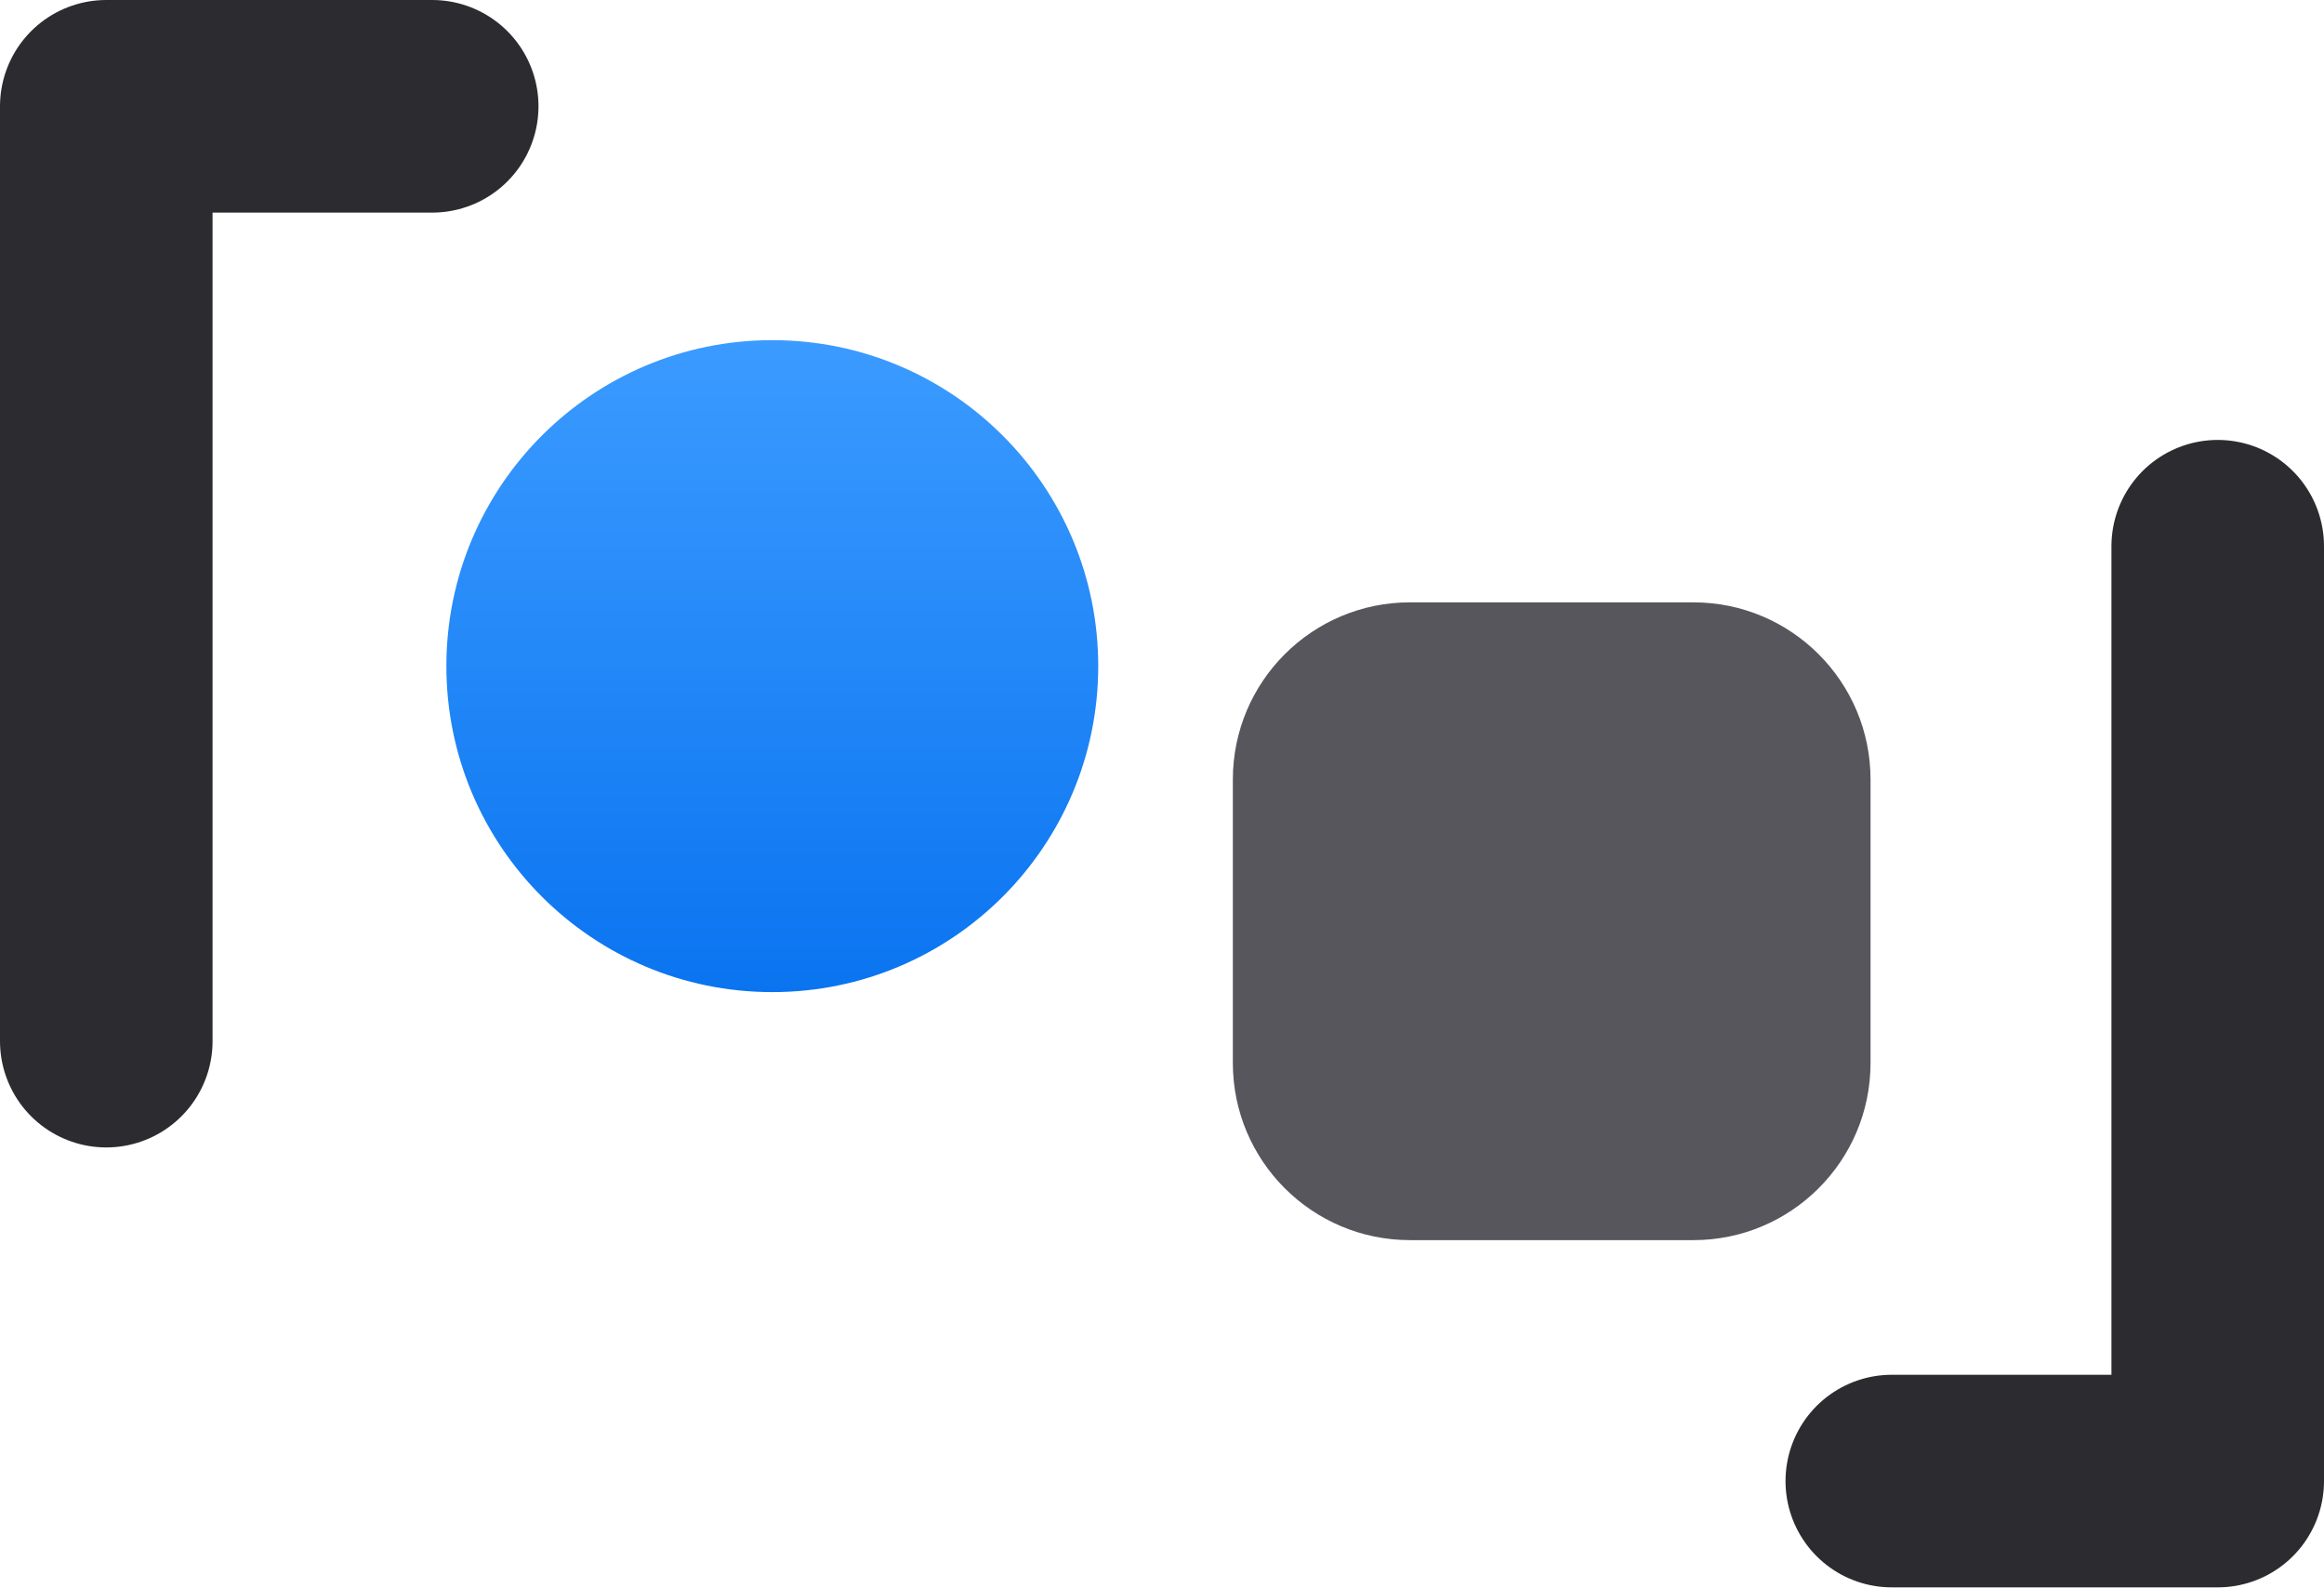
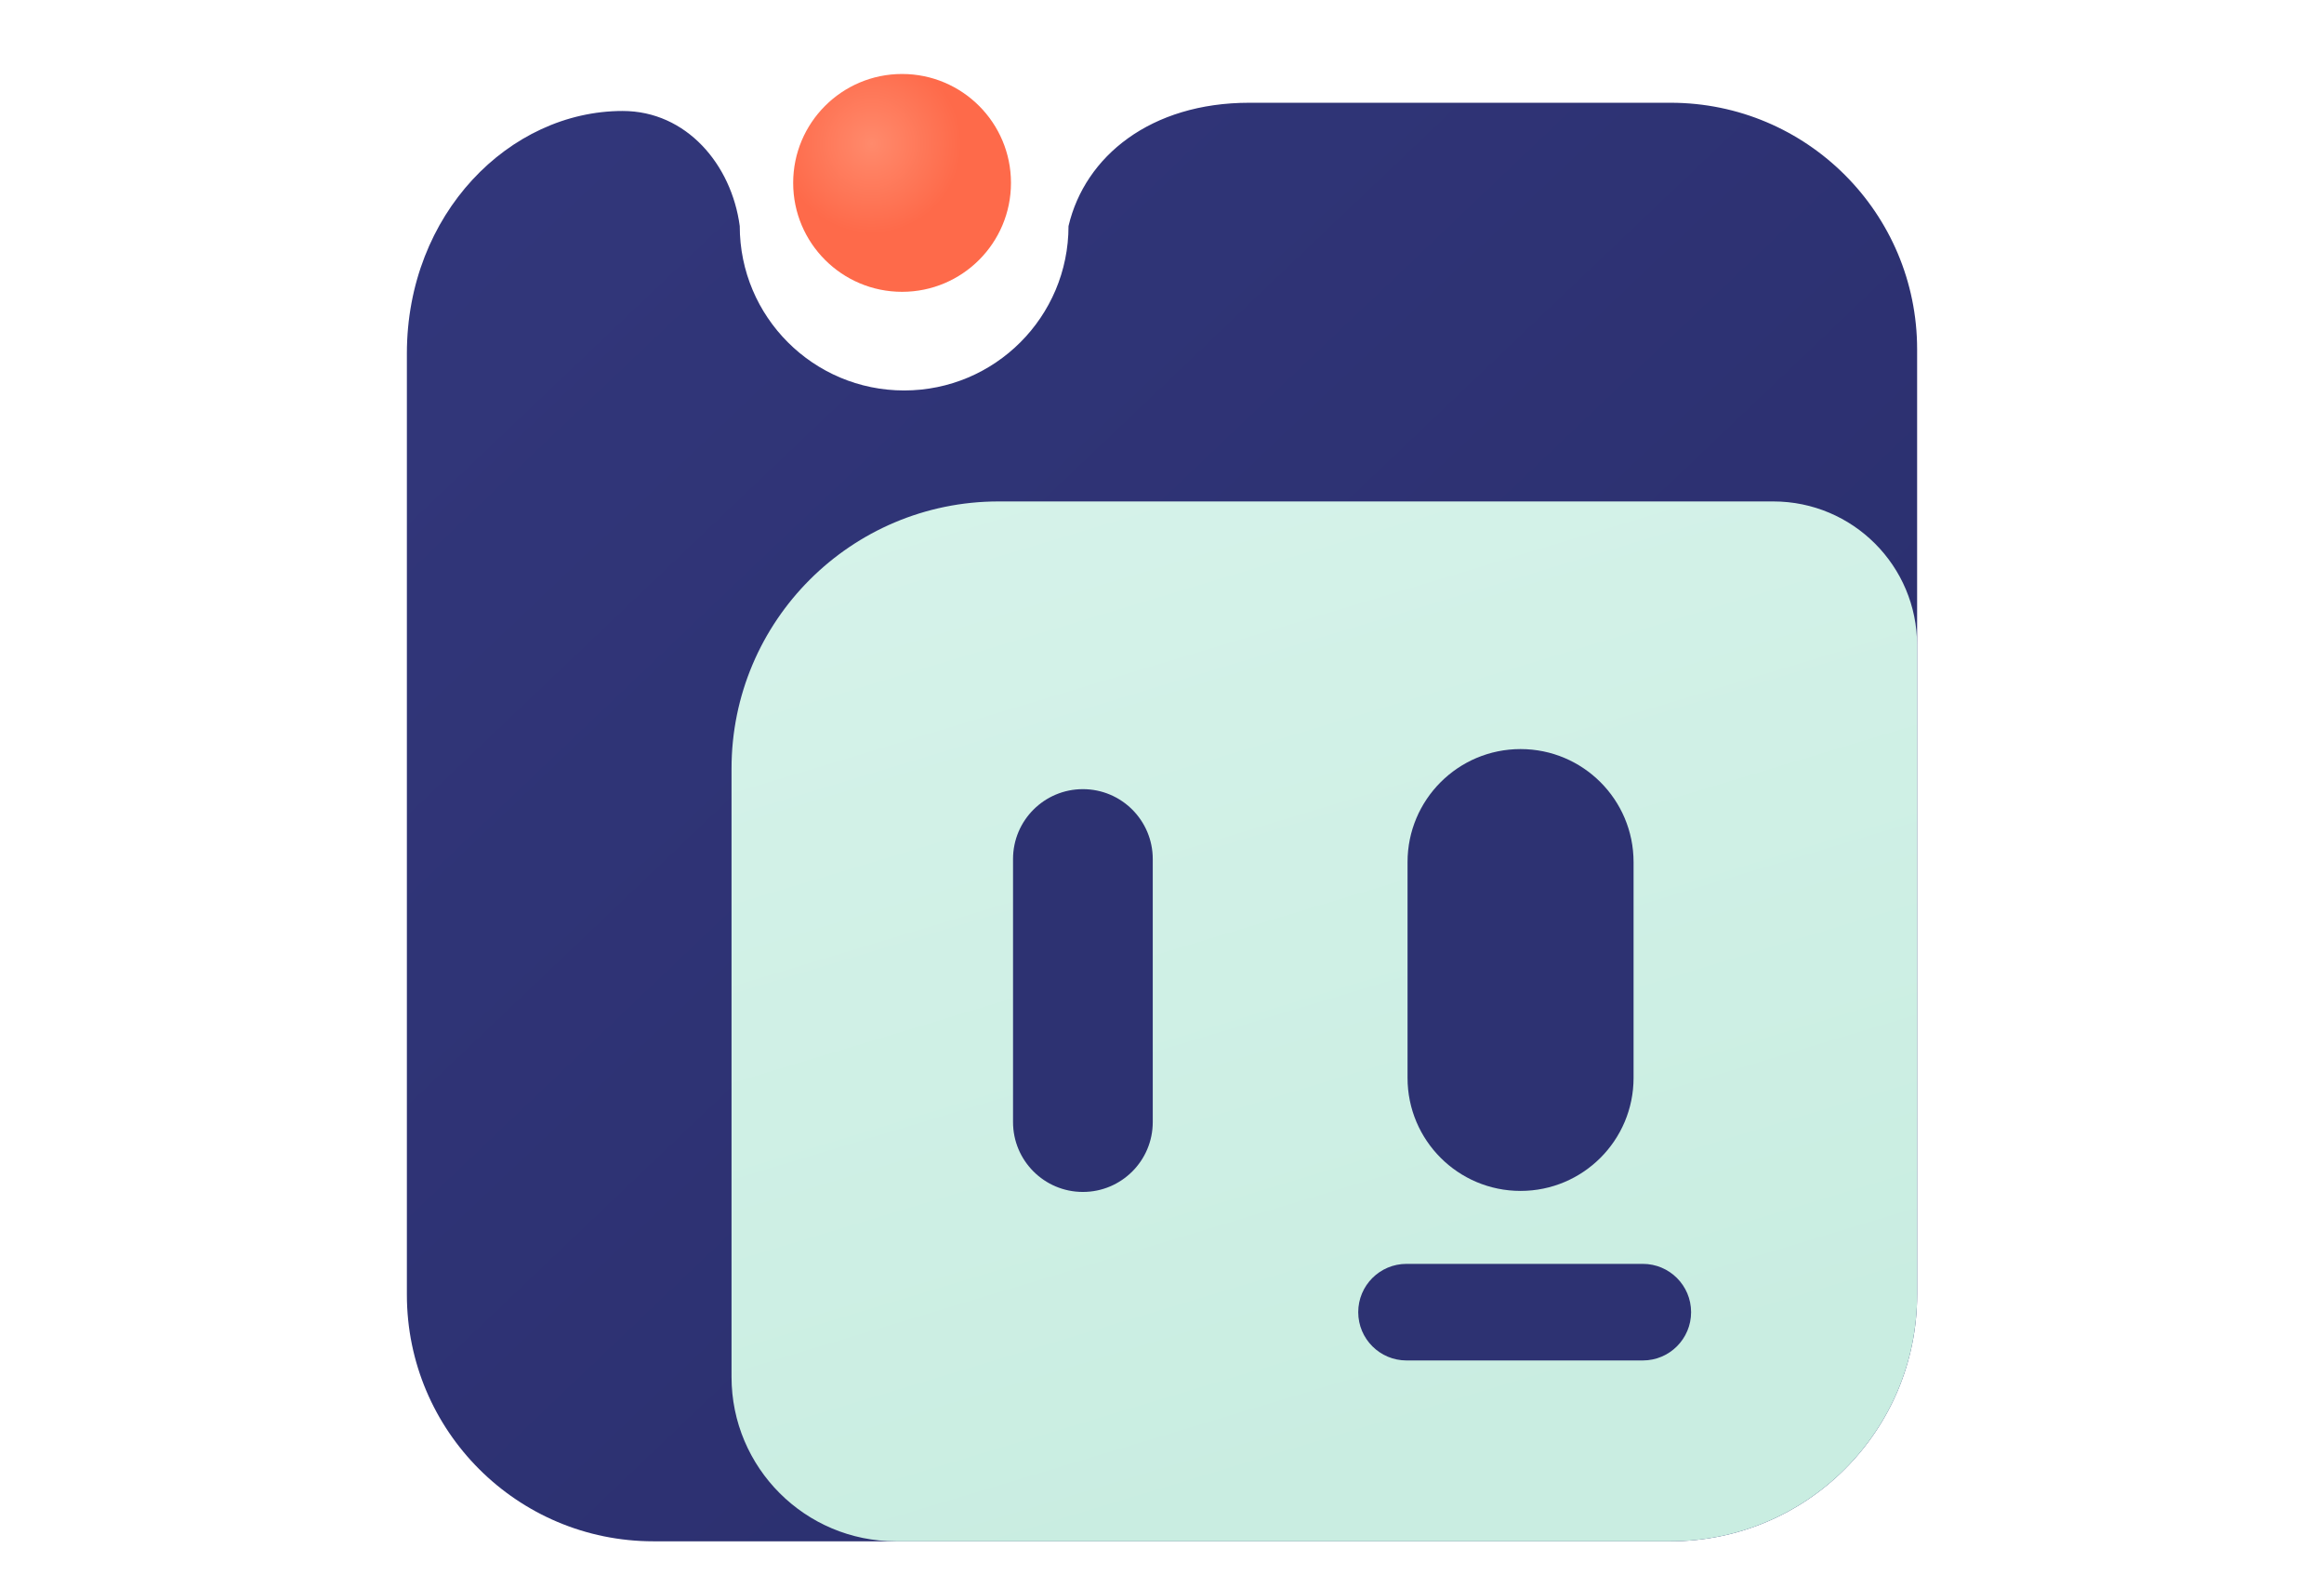
- <svg xmlns="http://www.w3.org/2000/svg" width="656" height="448" viewBox="184 288 656 448">
+ <svg xmlns="http://www.w3.org/2000/svg" width="656" height="448" viewBox="0 0 656 448">
  <defs>
-     <linearGradient id="acm" x1="0" y1="0" x2="0" y2="1">
-       <stop offset="0" stop-color="#3b9bff" />
-       <stop offset="1" stop-color="#0a74f0" />
+     <linearGradient id="js" x1="0" y1="0" x2="1" y2="1">
+       <stop offset="0" stop-color="#32377b" />
+       <stop offset="1" stop-color="#292d6b" />
    </linearGradient>
+     <linearGradient id="jf" x1="0" y1="0" x2="0.35" y2="1">
+       <stop offset="0" stop-color="#d6f3ea" />
+       <stop offset="1" stop-color="#c9ede1" />
+     </linearGradient>
+     <radialGradient id="jd" cx="0.36" cy="0.32" r="0.75">
+       <stop offset="0" stop-color="#ff8a6c" />
+       <stop offset="0.55" stop-color="#fe6a4a" />
+     </radialGradient>
  </defs>
-   <g fill="none" stroke="#2c2c30" stroke-width="60" stroke-linecap="round" stroke-linejoin="round">
-     <path d="M 306 318 H 214 V 581.84" />
-     <path d="M 718 706 H 810 V 442.16" />
+   <g transform="translate(-35.95 -120.64) scale(0.58)">
+     <path d="M260,380 C260,312 310,262 365,262 C396,262 418,288 422,318 A80,80 0 0 0 582,318 C590,284 622,258 670,258 L875,258 A120,120 0 0 1 995,378 L995,838 A120,120 0 0 1 875,958 L380,958 A120,120 0 0 1 260,838 Z" fill="url(#js)" />
+     <path d="M418,582 A130,130 0 0 1 548,452 L925,452 A70,70 0 0 1 995,522 L995,838 A120,120 0 0 1 875,958 L498,958 A80,80 0 0 1 418,878 Z" fill="url(#jf)" />
+     <rect x="555" y="592" width="68" height="196" rx="34" fill="#2d3272" />
+     <rect x="747" y="572.5" width="110" height="215" rx="55" fill="#2d3272" />
+     <rect x="723" y="823" width="162" height="47" rx="23.5" fill="#2d3272" />
+     <circle cx="501" cy="297" r="53" fill="url(#jd)" />
  </g>
-   <circle cx="402" cy="476" r="92" fill="url(#acm)" />
-   <rect x="532" y="458" width="180" height="180" rx="50" fill="#56565c" />
</svg>
